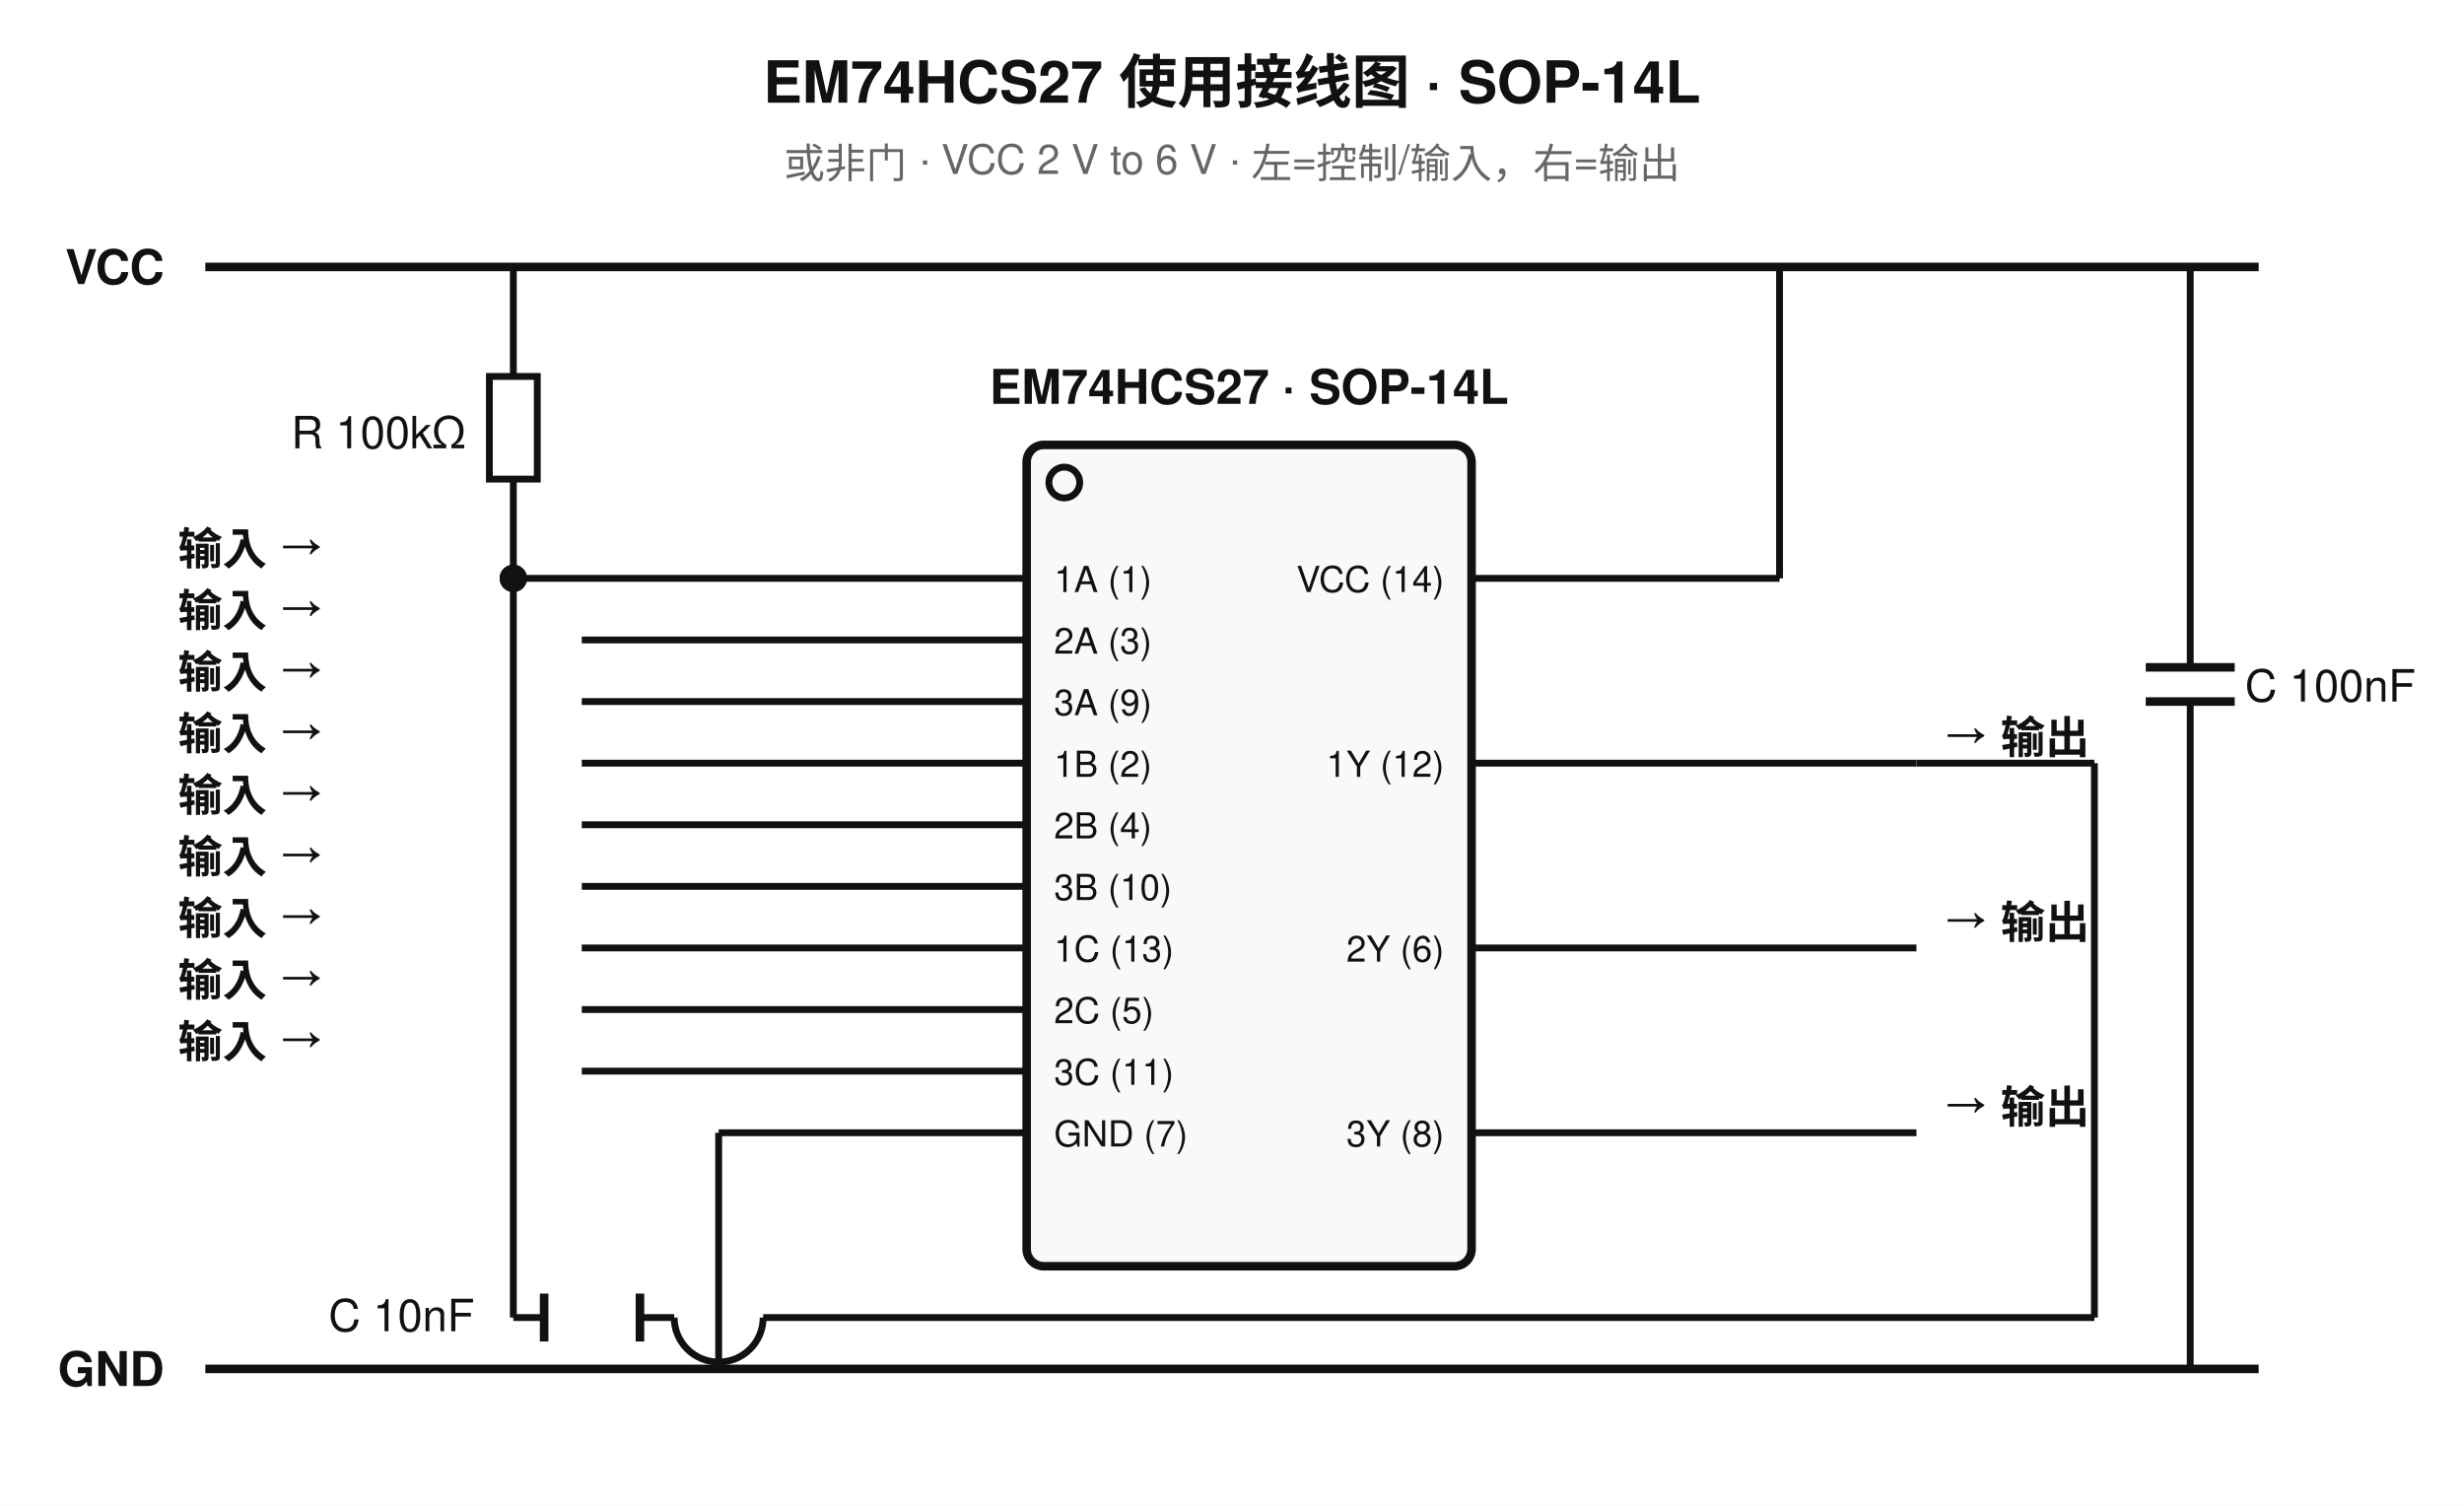
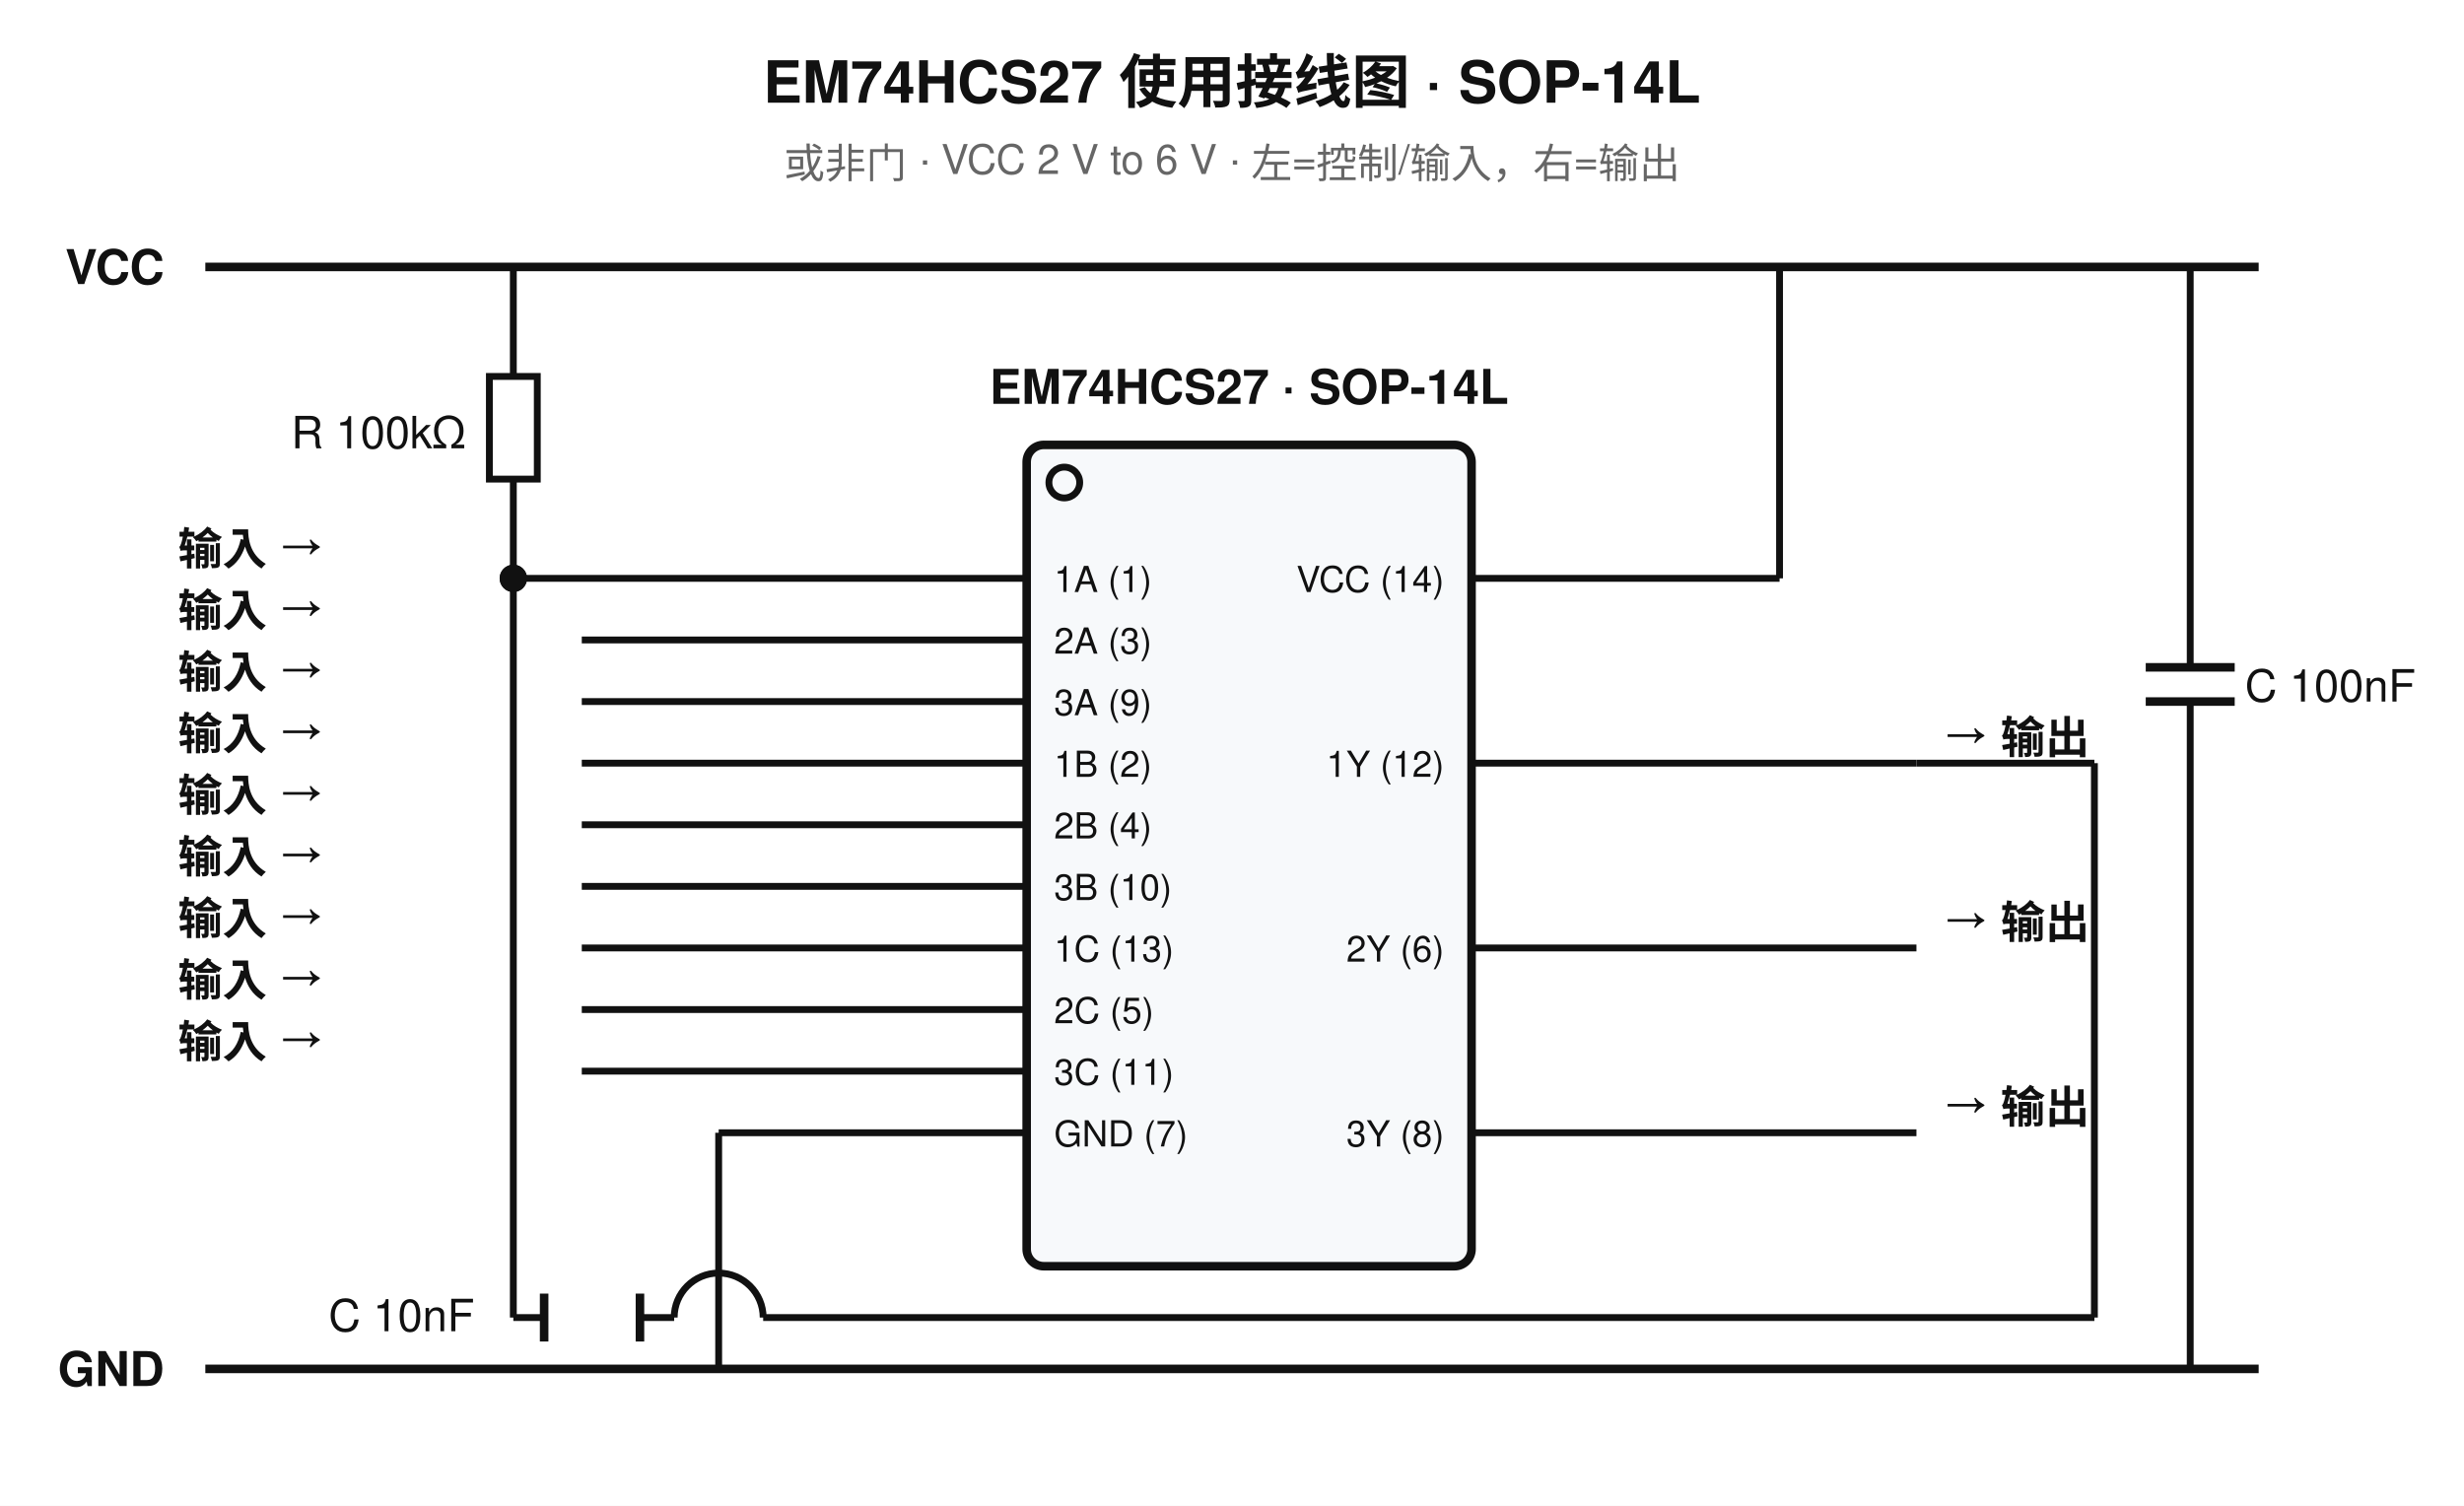
<svg xmlns="http://www.w3.org/2000/svg" viewBox="0 0 720 440" font-family="Helvetica,Arial,sans-serif">
  <rect width="720" height="440" fill="#fff" />
  <text x="360" y="30" text-anchor="middle" font-size="17" font-weight="bold" fill="#111">EM74HCS27 使用接线图 · SOP-14L</text>
  <text x="360" y="52" text-anchor="middle" font-size="12" fill="#666">或非门 · VCC 2 V to 6 V · 左=控制/输入，右=输出</text>
  <line x1="60" y1="78" x2="660" y2="78" stroke="#111" stroke-width="2.5" />
  <text x="48" y="83" text-anchor="end" font-size="14" font-weight="bold" fill="#111">VCC</text>
  <line x1="60" y1="400" x2="660" y2="400" stroke="#111" stroke-width="2.5" />
  <text x="48" y="405" text-anchor="end" font-size="14" font-weight="bold" fill="#111">GND</text>
  <text x="365" y="118" text-anchor="middle" font-size="14" font-weight="bold" fill="#111">EM74HCS27 · SOP-14L</text>
  <rect x="300" y="130" width="130" height="240" rx="5" fill="#f7f9fb" stroke="#111" stroke-width="2.5" />
  <text x="308" y="173.0" font-size="10.5" fill="#111">1A (1)</text>
  <line x1="300" y1="169.0" x2="150" y2="169.0" stroke="#111" stroke-width="2" />
  <line x1="150" y1="78" x2="150" y2="110.0" stroke="#111" stroke-width="2" />
  <rect x="143" y="110.0" width="14" height="30" fill="#fff" stroke="#111" stroke-width="2" />
  <line x1="150" y1="140.0" x2="150" y2="169.0" stroke="#111" stroke-width="2" />
  <circle cx="150" cy="169.0" r="4" fill="#111" />
  <text x="136" y="131.0" text-anchor="end" font-size="13" fill="#111">R 100kΩ</text>
  <text x="52" y="165.0" font-size="13" font-weight="bold" fill="#111">输入 →</text>
  <text x="308" y="191.0" font-size="10.5" fill="#111">2A (3)</text>
  <line x1="300" y1="187.0" x2="170" y2="187.0" stroke="#111" stroke-width="2" />
  <text x="52" y="183.0" font-size="13" font-weight="bold" fill="#111">输入 →</text>
  <text x="308" y="209.0" font-size="10.5" fill="#111">3A (9)</text>
  <line x1="300" y1="205.0" x2="170" y2="205.0" stroke="#111" stroke-width="2" />
  <text x="52" y="201.0" font-size="13" font-weight="bold" fill="#111">输入 →</text>
  <text x="308" y="227.0" font-size="10.5" fill="#111">1B (2)</text>
  <line x1="300" y1="223.0" x2="170" y2="223.0" stroke="#111" stroke-width="2" />
  <text x="52" y="219.0" font-size="13" font-weight="bold" fill="#111">输入 →</text>
  <text x="308" y="245.0" font-size="10.5" fill="#111">2B (4)</text>
  <line x1="300" y1="241.0" x2="170" y2="241.0" stroke="#111" stroke-width="2" />
  <text x="52" y="237.0" font-size="13" font-weight="bold" fill="#111">输入 →</text>
  <text x="308" y="263.0" font-size="10.5" fill="#111">3B (10)</text>
  <line x1="300" y1="259.0" x2="170" y2="259.0" stroke="#111" stroke-width="2" />
  <text x="52" y="255.0" font-size="13" font-weight="bold" fill="#111">输入 →</text>
  <text x="308" y="281.0" font-size="10.5" fill="#111">1C (13)</text>
  <line x1="300" y1="277.0" x2="170" y2="277.0" stroke="#111" stroke-width="2" />
  <text x="52" y="273.0" font-size="13" font-weight="bold" fill="#111">输入 →</text>
  <text x="308" y="299.0" font-size="10.5" fill="#111">2C (5)</text>
  <line x1="300" y1="295.0" x2="170" y2="295.0" stroke="#111" stroke-width="2" />
  <text x="52" y="291.0" font-size="13" font-weight="bold" fill="#111">输入 →</text>
  <text x="308" y="317.0" font-size="10.5" fill="#111">3C (11)</text>
  <line x1="300" y1="313.0" x2="170" y2="313.0" stroke="#111" stroke-width="2" />
  <text x="52" y="309.0" font-size="13" font-weight="bold" fill="#111">输入 →</text>
  <text x="308" y="335.0" font-size="10.5" fill="#111">GND (7)</text>
  <line x1="300" y1="331.0" x2="210" y2="331.0" stroke="#111" stroke-width="2" />
  <line x1="210" y1="331.0" x2="210" y2="400" stroke="#111" stroke-width="2" />
  <text x="422" y="173.0" text-anchor="end" font-size="10.5" fill="#111">VCC (14)</text>
  <line x1="430" y1="169.0" x2="520" y2="169.0" stroke="#111" stroke-width="2" />
  <line x1="520" y1="169.0" x2="520" y2="78" stroke="#111" stroke-width="2" />
  <text x="422" y="227.0" text-anchor="end" font-size="10.5" fill="#111">1Y (12)</text>
  <line x1="430" y1="223.0" x2="560" y2="223.0" stroke="#111" stroke-width="2" />
  <text x="568" y="219.0" font-size="13" font-weight="bold" fill="#111">→ 输出</text>
  <text x="422" y="281.0" text-anchor="end" font-size="10.5" fill="#111">2Y (6)</text>
  <line x1="430" y1="277.0" x2="560" y2="277.0" stroke="#111" stroke-width="2" />
  <text x="568" y="273.0" font-size="13" font-weight="bold" fill="#111">→ 输出</text>
  <text x="422" y="335.0" text-anchor="end" font-size="10.5" fill="#111">3Y (8)</text>
  <line x1="430" y1="331.0" x2="560" y2="331.0" stroke="#111" stroke-width="2" />
  <text x="568" y="327.0" font-size="13" font-weight="bold" fill="#111">→ 输出</text>
  <circle cx="311" cy="141" r="4.5" fill="none" stroke="#111" stroke-width="2" />
  <line x1="560" y1="223.0" x2="612" y2="223.0" stroke="#111" stroke-width="2" />
  <line x1="612" y1="223.0" x2="612" y2="385" stroke="#111" stroke-width="2" />
  <line x1="159" y1="385" x2="150" y2="385" stroke="#111" stroke-width="2" />
  <line x1="159" y1="378" x2="159" y2="392" stroke="#111" stroke-width="2.5" />
  <line x1="187" y1="378" x2="187" y2="392" stroke="#111" stroke-width="2.5" />
  <line x1="187" y1="385" x2="197" y2="385" stroke="#111" stroke-width="2" />
-   <path d="M197,385 A13,13 0 0,0 223,385" fill="none" stroke="#111" stroke-width="2" />
+   <path d="M197,385 A13,13 0 0,1 223,385" fill="none" stroke="#111" stroke-width="2" />
  <line x1="223" y1="385" x2="612" y2="385" stroke="#111" stroke-width="2" />
  <text x="96" y="389" font-size="13" fill="#111">C 10nF</text>
  <line x1="150" y1="385" x2="150" y2="169.0" stroke="#111" stroke-width="2" />
  <circle cx="150" cy="169.0" r="4" fill="#111" />
  <text x="656" y="205" font-size="13" fill="#111">C 100nF</text>
  <line x1="640" y1="78" x2="640" y2="195" stroke="#111" stroke-width="2" />
  <line x1="627" y1="195" x2="653" y2="195" stroke="#111" stroke-width="2.5" />
  <line x1="627" y1="205" x2="653" y2="205" stroke="#111" stroke-width="2.5" />
  <line x1="640" y1="205" x2="640" y2="400" stroke="#111" stroke-width="2" />
</svg>
